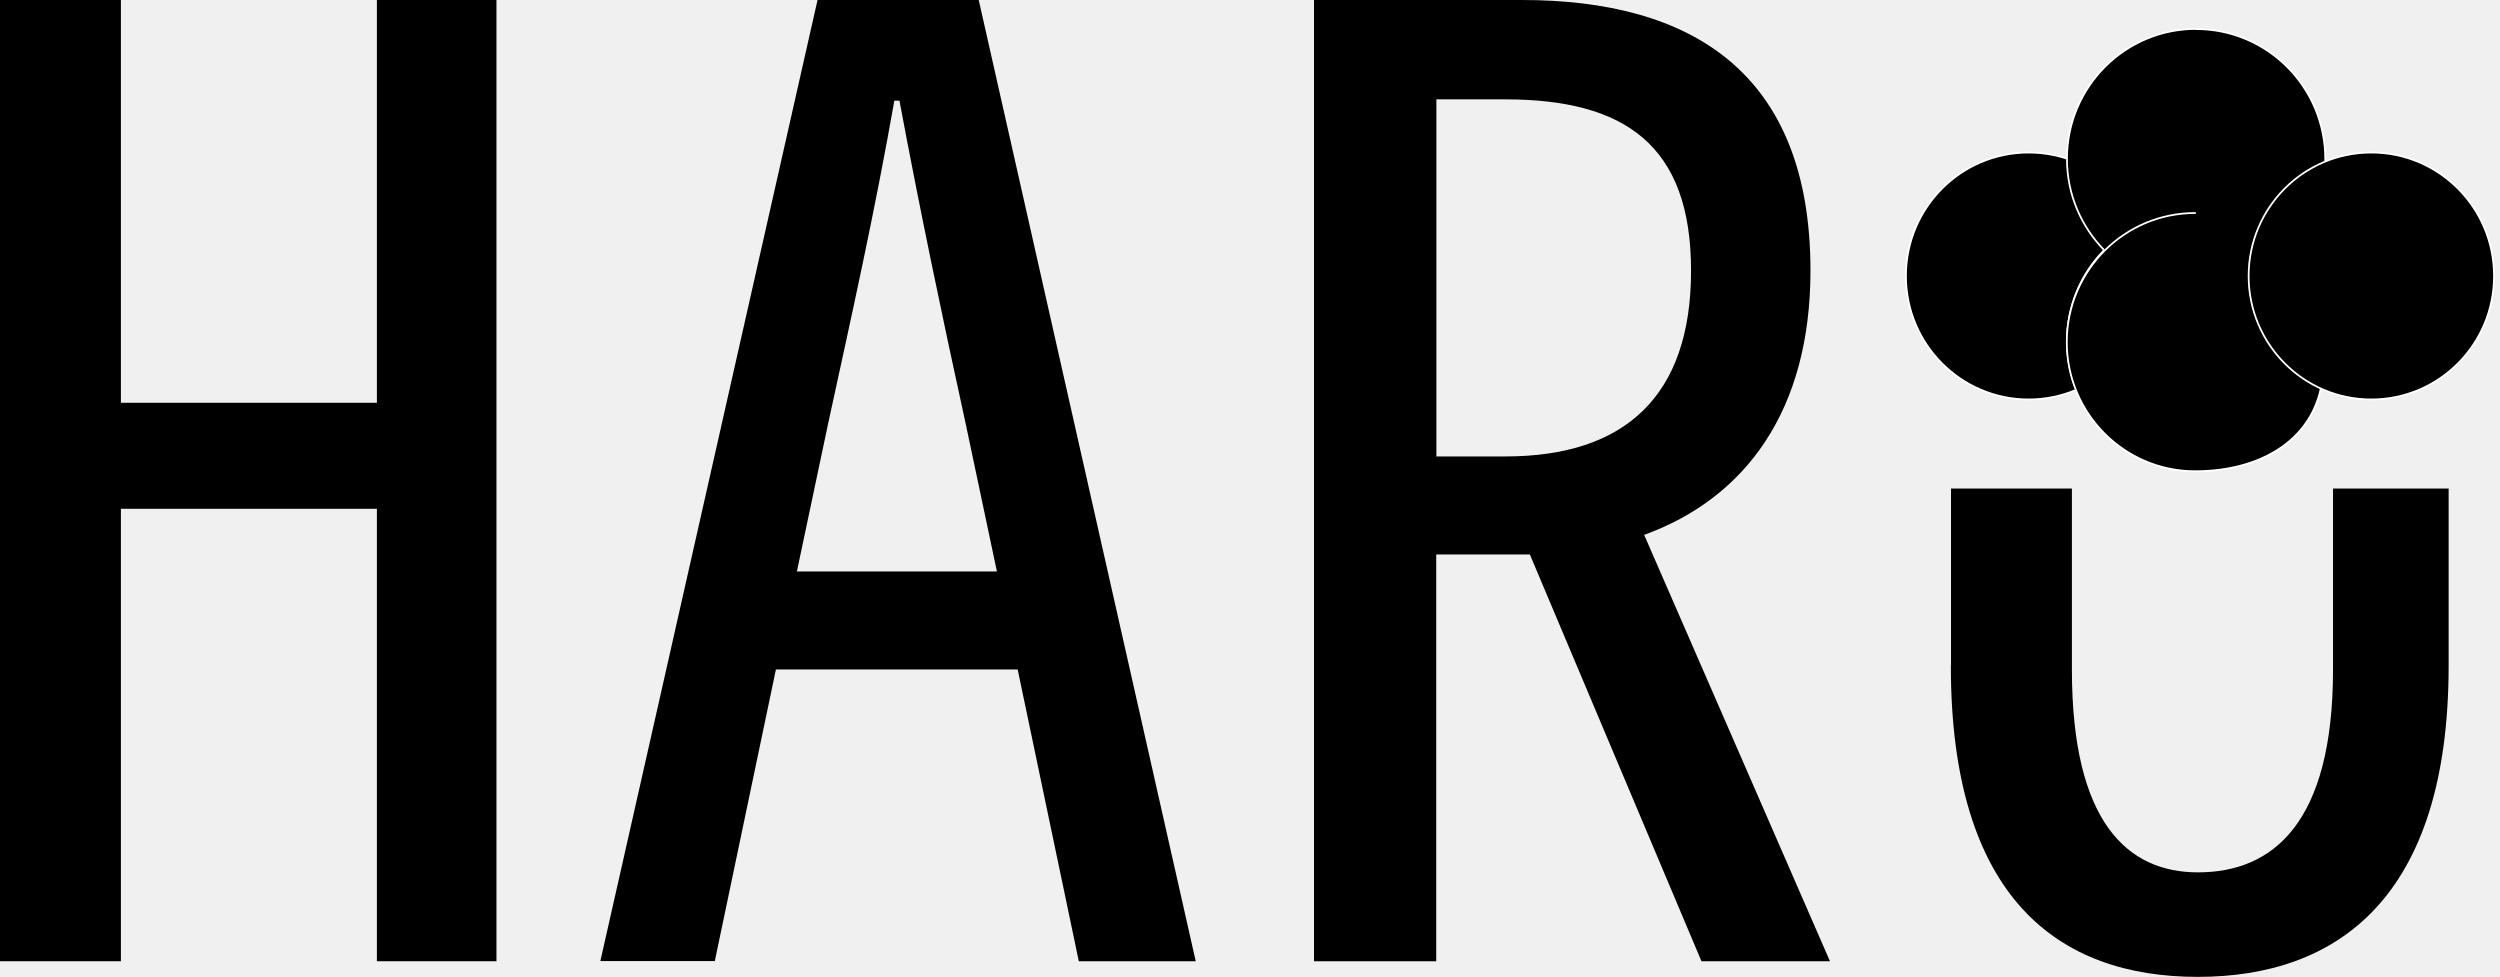
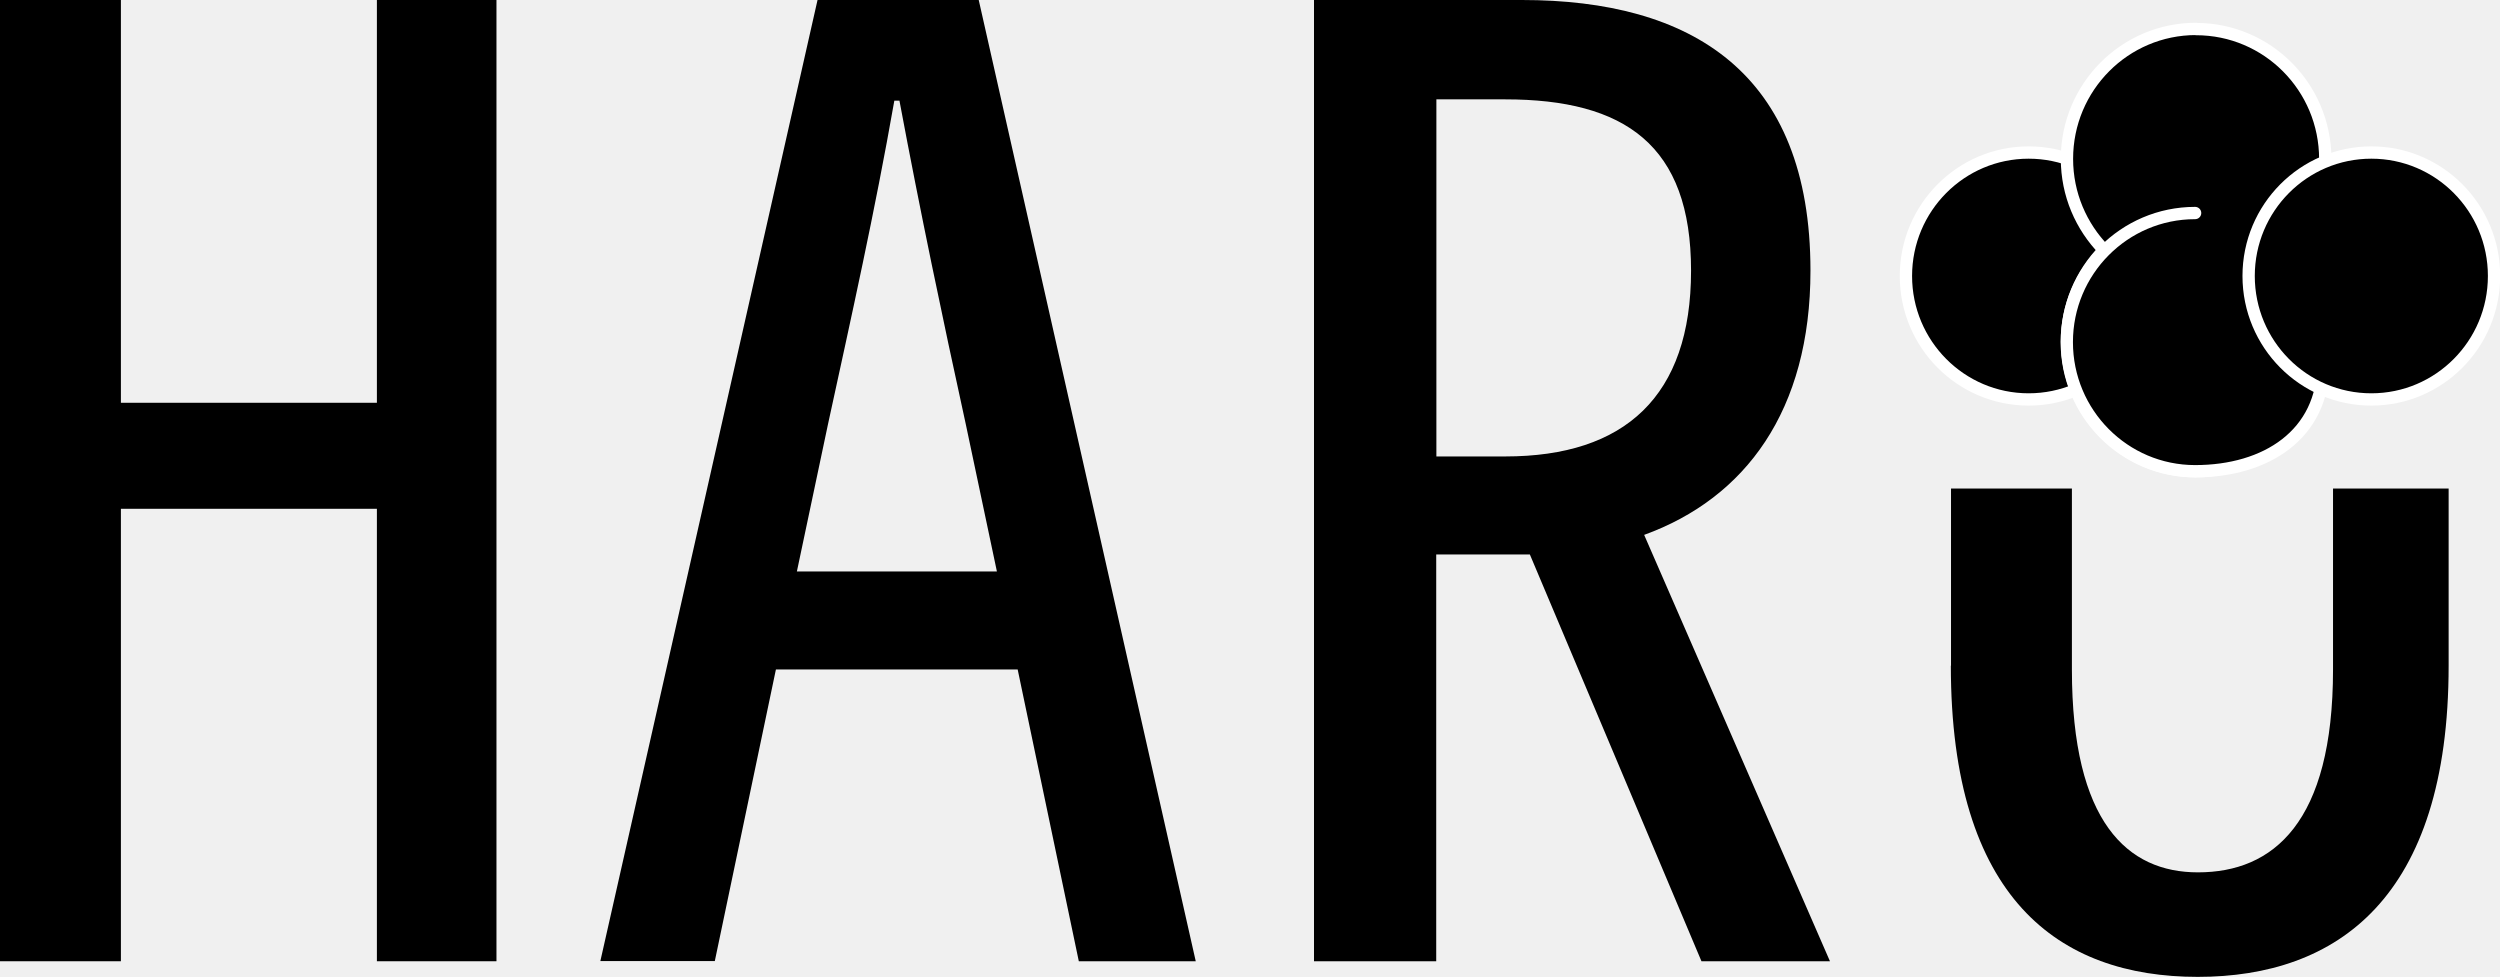
<svg xmlns="http://www.w3.org/2000/svg" width="1016" height="397" viewBox="0 0 1016 397" fill="none">
-   <path d="M0 0H49.132V163.689H153.169V0H201.764V390.652H153.169V206.772H49.132V390.652H0V0Z" fill="black" />
-   <path d="M413.595 272.072H315.331L290.497 390.585H243.982L332.246 0H397.755L485.951 390.652H438.43L413.595 272.14V272.072ZM405.138 232.23L392.453 172.198C382.921 128.642 373.994 86.099 365.537 40.922H363.457C355.536 86.099 346.005 128.642 336.541 172.198L323.856 232.23H405.205H405.138Z" fill="black" />
-   <path d="M691.474 390.652L621.736 225.343H583.679V390.652H534.01V0H618.514C687.178 0 735.773 29.24 735.773 110.004C735.773 166.863 709.328 202.45 668.183 217.374L743.694 390.652H691.407H691.474ZM611.735 185.501C660.33 185.501 687.245 161.055 687.245 110.004C687.245 58.952 660.33 40.382 611.735 40.382H583.746V185.501H611.735Z" fill="black" />
-   <path d="M792.891 270.519V198.534H842.023V272.14C842.023 334.334 864.71 354.525 893.236 354.525C923.843 354.525 948.141 334.334 948.141 272.14V198.534H995.125V270.519C995.125 365.127 949.684 397 893.169 397C836.654 397 792.824 365.127 792.824 270.519H792.891Z" fill="black" />
-   <path d="M824.439 162.338C851.981 162.338 874.309 139.875 874.309 112.165C874.309 84.455 851.981 61.991 824.439 61.991C796.896 61.991 774.568 84.455 774.568 112.165C774.568 139.875 796.896 162.338 824.439 162.338Z" fill="black" stroke="white" stroke-width="0.72" stroke-linecap="round" stroke-linejoin="round" />
-   <path d="M892.498 11.75C863.502 11.75 840.01 35.385 840.01 64.557C840.01 79.008 845.782 92.041 855.112 101.63C845.782 111.152 840.01 124.252 840.01 138.704C840.01 167.876 863.502 191.511 892.498 191.511C921.494 191.511 944.986 167.876 944.986 138.704V64.625C944.986 35.453 921.494 11.818 892.498 11.818V11.75Z" fill="black" stroke="white" stroke-width="0.72" stroke-linecap="round" stroke-linejoin="round" />
-   <path d="M944.248 147.685C944.248 176.655 920.89 191.511 892.096 191.511C863.301 191.511 839.943 168.011 839.943 139.041C839.943 110.071 863.301 86.572 892.096 86.572" fill="black" />
-   <path d="M944.248 147.685C944.248 176.655 920.89 191.511 892.096 191.511C863.301 191.511 839.943 168.011 839.943 139.041C839.943 110.071 863.301 86.572 892.096 86.572" stroke="white" stroke-width="0.72" stroke-linecap="round" stroke-linejoin="round" />
-   <path d="M947.202 83.735C975.997 83.735 944.182 110.139 944.182 139.109Z" fill="black" />
-   <path d="M947.202 83.735C975.997 83.735 944.182 110.139 944.182 139.109" stroke="white" stroke-width="0.72" stroke-linecap="round" stroke-linejoin="round" />
-   <path d="M963.714 162.338C991.257 162.338 1013.58 139.875 1013.58 112.165C1013.58 84.455 991.257 61.991 963.714 61.991C936.172 61.991 913.844 84.455 913.844 112.165C913.844 139.875 936.172 162.338 963.714 162.338Z" fill="black" stroke="white" stroke-width="0.72" stroke-linecap="round" stroke-linejoin="round" />
+   <g clip-path="url(#clip0_140_1145)">
+     <path d="M0 0H49.132V163.689H153.169V0H201.764V390.652H153.169V206.772H49.132V390.652H0V0Z" fill="black" />
+     <path d="M413.595 272.072H315.331L290.497 390.585H243.982L332.246 0H397.755L485.951 390.652H438.43L413.595 272.14V272.072ZM405.138 232.23L392.453 172.198C382.921 128.642 373.994 86.099 365.537 40.922H363.457C355.536 86.099 346.005 128.642 336.541 172.198L323.856 232.23H405.205H405.138Z" fill="black" />
+     <path d="M691.474 390.652L621.736 225.343H583.679V390.652H534.01V0H618.514C687.178 0 735.773 29.24 735.773 110.004C735.773 166.863 709.328 202.45 668.183 217.374L743.694 390.652H691.407H691.474ZM611.735 185.501C660.33 185.501 687.245 161.055 687.245 110.004C687.245 58.952 660.33 40.382 611.735 40.382H583.746V185.501H611.735Z" fill="black" />
+     <path d="M792.891 270.519V198.534H842.023V272.14C842.023 334.334 864.71 354.525 893.236 354.525C923.843 354.525 948.141 334.334 948.141 272.14V198.534H995.125V270.519C995.125 365.127 949.684 397 893.169 397C836.654 397 792.824 365.127 792.824 270.519H792.891Z" fill="black" />
+     <path d="M824.439 162.338C851.981 162.338 874.309 139.875 874.309 112.165C874.309 84.455 851.981 61.991 824.439 61.991C796.896 61.991 774.568 84.455 774.568 112.165C774.568 139.875 796.896 162.338 824.439 162.338Z" fill="black" stroke="white" stroke-width="5" stroke-linecap="round" stroke-linejoin="round" />
+     <path d="M892.498 11.75C863.502 11.75 840.01 35.385 840.01 64.557C840.01 79.008 845.782 92.041 855.112 101.63C845.782 111.152 840.01 124.252 840.01 138.704C840.01 167.876 863.502 191.511 892.498 191.511C921.494 191.511 944.986 167.876 944.986 138.704V64.625C944.986 35.453 921.494 11.818 892.498 11.818V11.75Z" fill="black" stroke="white" stroke-width="5" stroke-linecap="round" stroke-linejoin="round" />
+     <path d="M944.248 147.685C944.248 176.655 920.89 191.511 892.096 191.511C863.301 191.511 839.943 168.011 839.943 139.041C839.943 110.071 863.301 86.572 892.096 86.572" fill="black" />
+     <path d="M944.248 147.685C944.248 176.655 920.89 191.511 892.096 191.511C863.301 191.511 839.943 168.011 839.943 139.041C839.943 110.071 863.301 86.572 892.096 86.572" stroke="white" stroke-width="5" stroke-linecap="round" stroke-linejoin="round" />
+     <path d="M947.202 83.735C975.997 83.735 944.182 110.139 944.182 139.109Z" fill="black" />
+     <path d="M947.202 83.735C975.997 83.735 944.182 110.139 944.182 139.109" stroke="white" stroke-width="5" stroke-linecap="round" stroke-linejoin="round" />
+     <path d="M963.714 162.338C991.257 162.338 1013.58 139.875 1013.58 112.165C1013.58 84.455 991.257 61.991 963.714 61.991C936.172 61.991 913.844 84.455 913.844 112.165C913.844 139.875 936.172 162.338 963.714 162.338Z" fill="black" stroke="white" stroke-width="5" stroke-linecap="round" stroke-linejoin="round" />
+   </g>
+   <defs>
+     <clipPath id="clip0_140_1145">
+       <rect width="1016" height="397" fill="white" />
+     </clipPath>
+   </defs>
</svg>
